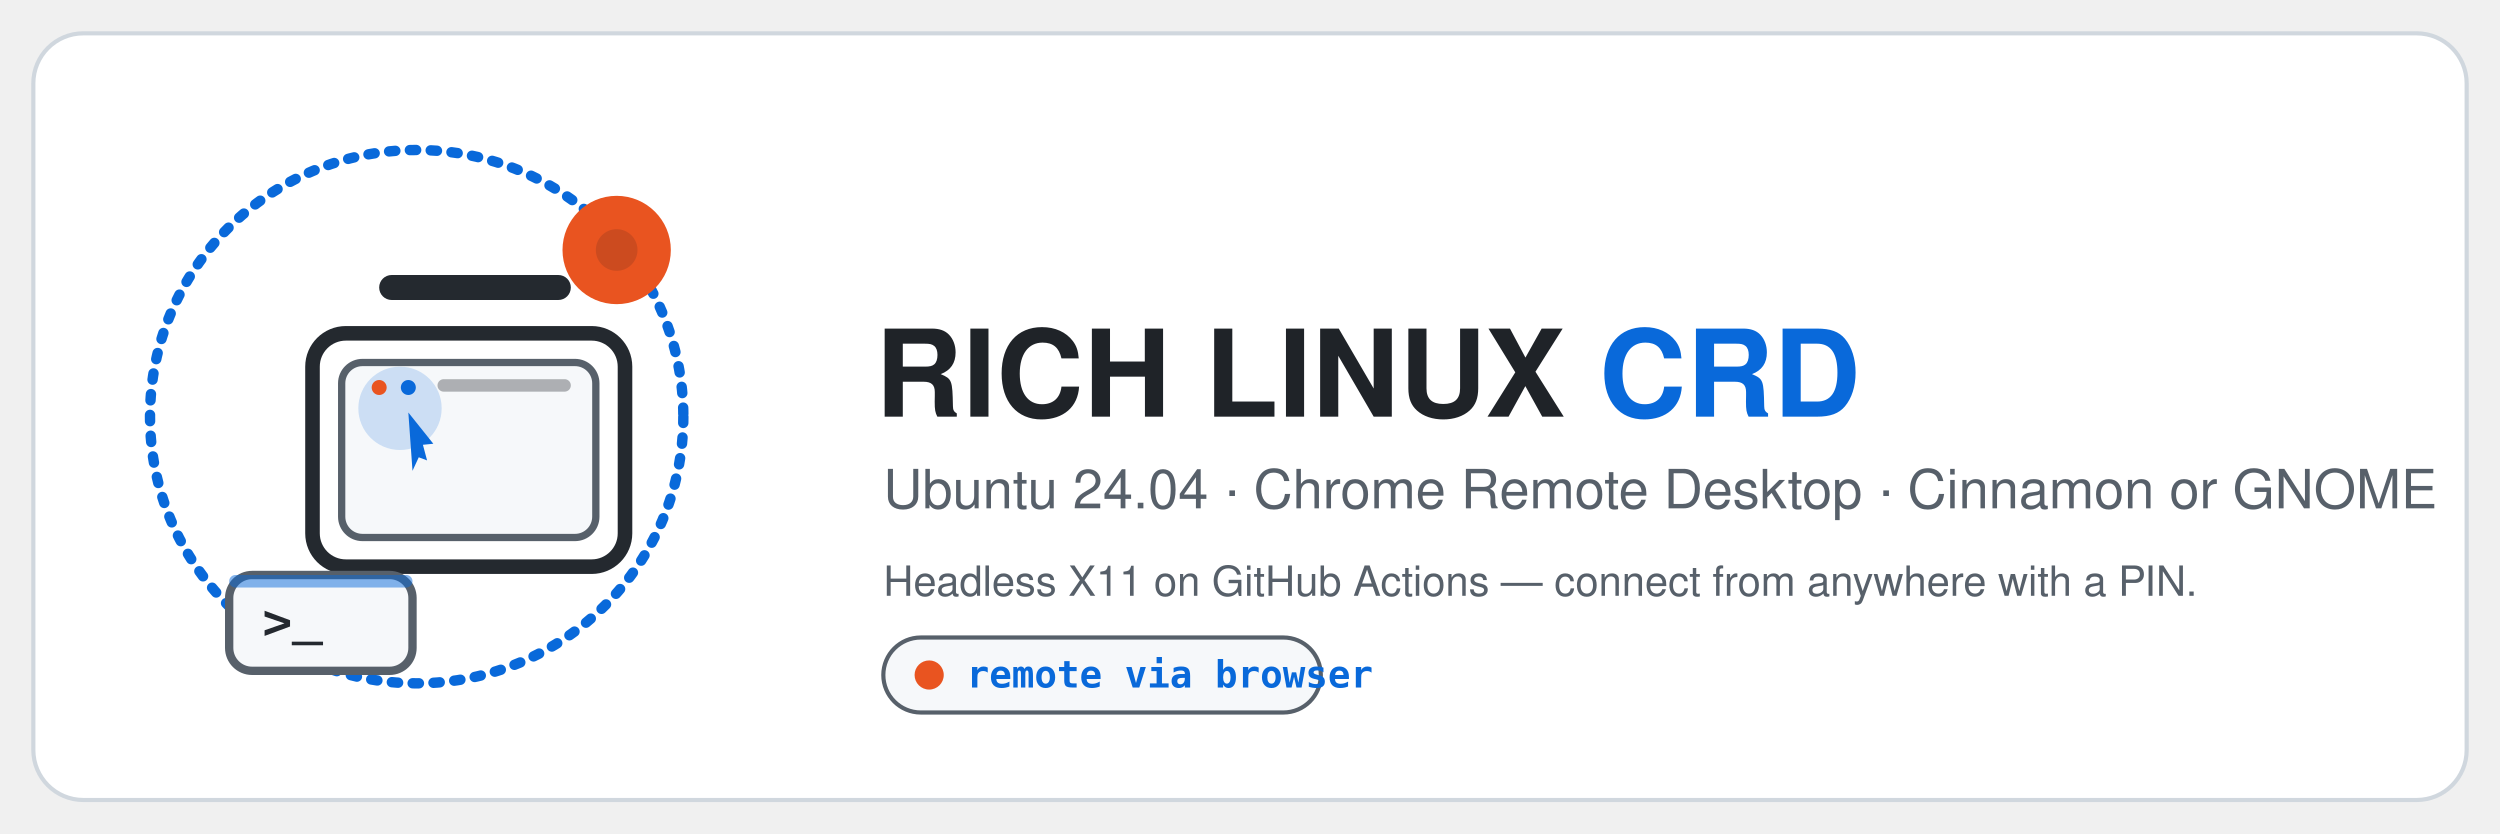
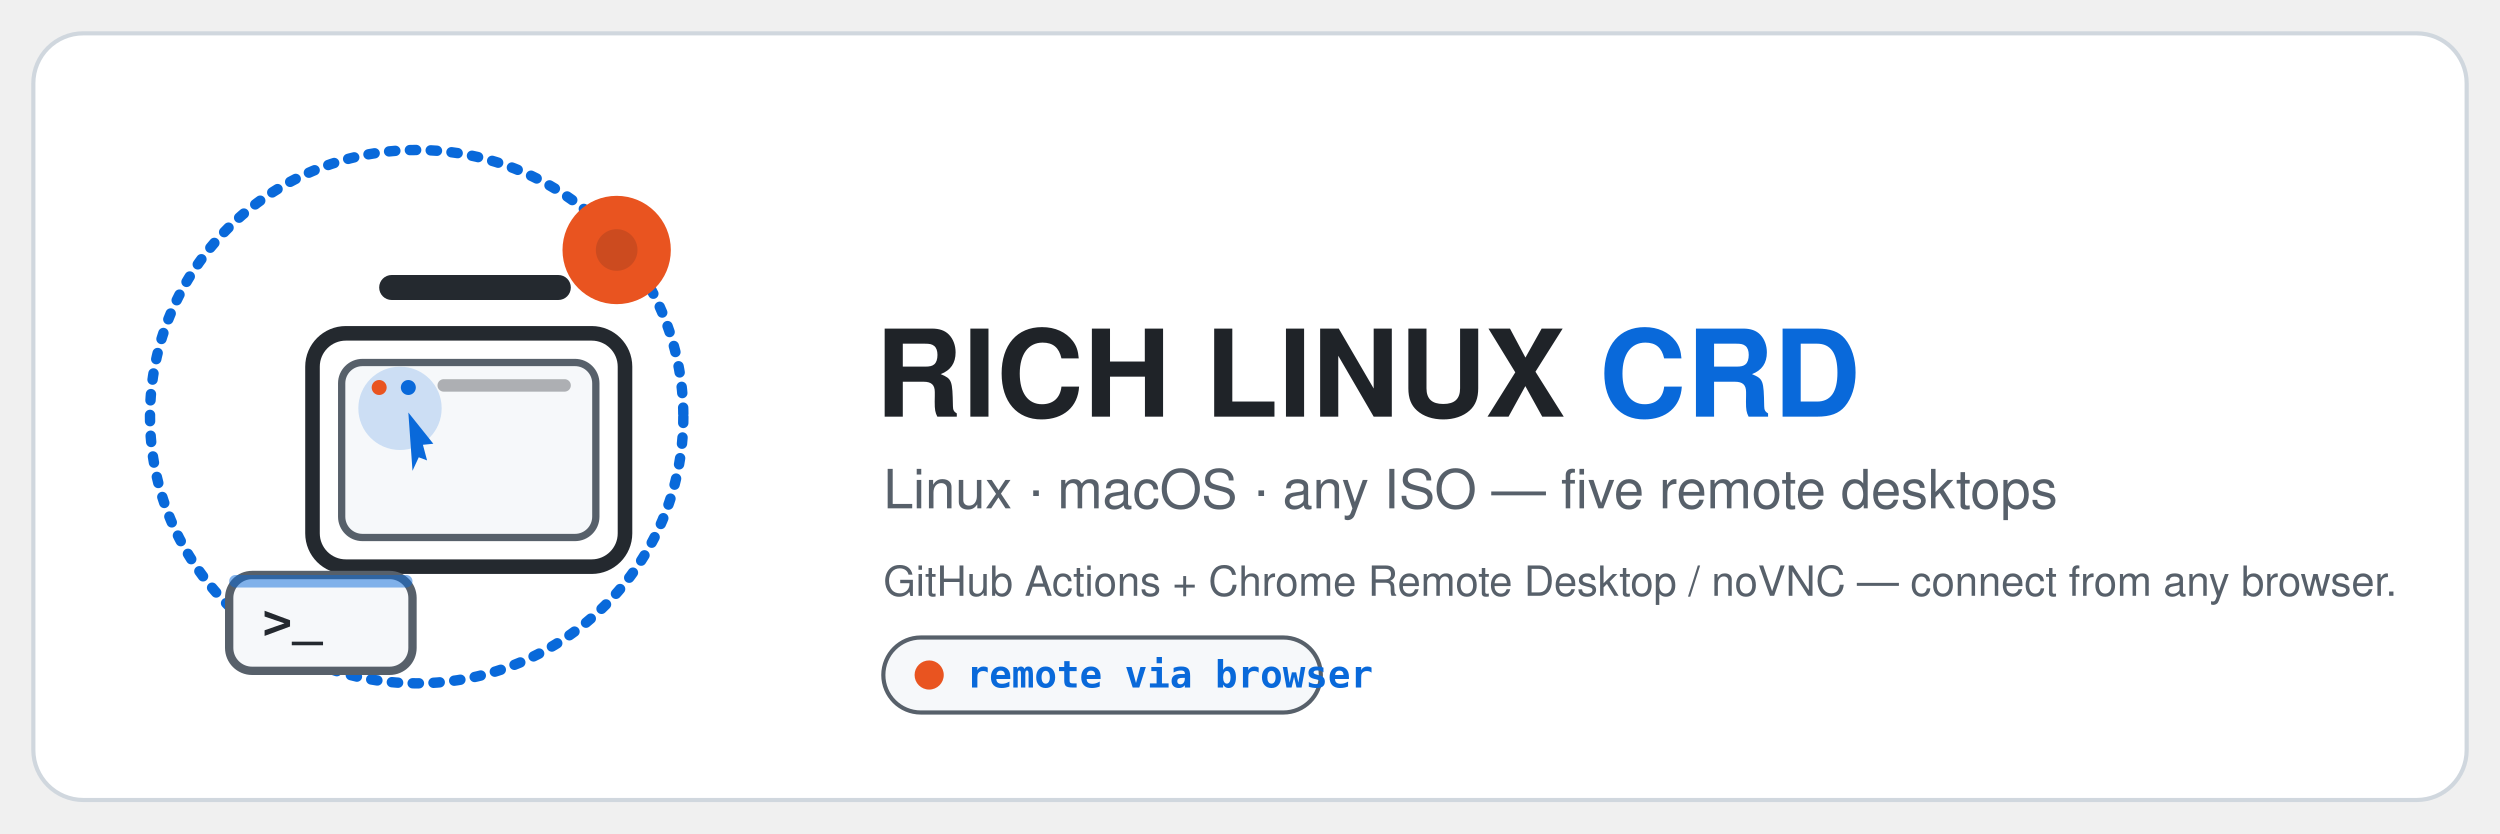
<svg xmlns="http://www.w3.org/2000/svg" viewBox="0 0 1200 400" font-family="-apple-system, BlinkMacSystemFont, 'Segoe UI', Helvetica, Arial, sans-serif" role="img" aria-label="RICH Linux CRD banner">
  <style>
    .bg    { fill: #ffffff; stroke: #d0d7de; }
    .ring  { fill: none; stroke: #0969da; }
    .frame { fill: none; stroke: #24292f; }
    .screen{ fill: #f6f8fa; stroke: #57606a; }
    .accent{ fill: #E95420; }
    .accent-d { fill: #cc4b1f; }
    .blue  { fill: #0969da; }
    .term  { fill: #24292f; }
    .term-caret { fill: none; stroke: #0969da; }
    .cursor{ fill: #0969da; }
    .t-title { fill: #1f2328; }
    .t-sub   { fill: #57606a; }
    .t-mono  { fill: #0969da; }
    @media (prefers-color-scheme: dark) {
      .bg    { fill: #0d1117; stroke: #30363d; }
      .ring  { stroke: #4493f8; }
      .frame { stroke: #8b949e; }
      .screen{ fill: #161b22; stroke: #8b949e; }
      .accent{ fill: #f0883e; }
      .accent-d { fill: #d66a2e; }
      .blue  { fill: #4493f8; }
      .term  { fill: #e6edf3; }
      .term-caret { stroke: #4493f8; }
      .cursor{ fill: #4493f8; }
      .t-title { fill: #e6edf3; }
      .t-sub   { fill: #9198a1; }
      .t-mono  { fill: #4493f8; }
    }
  </style>
  <rect x="16" y="16" width="1168" height="368" rx="24" class="bg" stroke-width="2" />
  <g transform="translate(40,40)">
    <circle cx="160" cy="160" r="128" class="ring" stroke-width="5" stroke-dasharray="3 7" stroke-linecap="round" />
  </g>
  <g transform="translate(0,0)">
    <circle cx="296" cy="120" r="26" class="accent" />
    <circle cx="296" cy="120" r="10" class="accent-d" />
    <rect x="182" y="132" width="92" height="12" rx="6" class="term" />
    <rect x="150" y="160" width="150" height="112" rx="16" class="frame" stroke-width="7" />
    <rect x="164" y="174" width="122" height="84" rx="10" class="screen" stroke-width="3.5" />
    <circle cx="192" cy="196" r="20" class="blue" opacity="0.18" />
    <g transform="translate(196,198)">
      <path d="M0 0 L12 15 L7 15.5 L9 23 L5 21.5 L2 28 L0 0 Z" class="cursor" />
    </g>
    <circle cx="182" cy="186" r="3.6" class="accent" />
    <circle cx="196" cy="186" r="3.6" class="blue" />
    <rect x="210" y="182" width="64" height="6" rx="3" class="term" opacity="0.35" />
  </g>
  <g>
    <rect x="110" y="276" width="88" height="46" rx="11" class="screen" stroke-width="4" />
    <text x="126" y="305" font-size="25" font-weight="700" class="term">&gt;_</text>
    <rect x="110" y="276" width="88" height="6" rx="3" class="blue" opacity="0.5" />
  </g>
  <text x="420" y="200" font-size="58" font-weight="800" class="t-title">RICH LINUX <tspan class="blue">CRD</tspan>
  </text>
-   <text x="424" y="244" font-size="26" class="t-sub">Ubuntu 24.04 · Chrome Remote Desktop · Cinnamon or GNOME</text>
-   <text x="424" y="286" font-size="20" class="t-sub">Headless X11 on GitHub Actions — connect from anywhere with a PIN.</text>
+   <text x="424" y="244" font-size="26" class="t-sub">Linux · macOS · any ISO — five remote desktops</text>
+   <text x="424" y="286" font-size="20" class="t-sub">GitHub Actions + Chrome Remote Desktop / noVNC — connect from any browser.</text>
  <g>
    <rect x="424" y="306" width="210" height="36" rx="18" class="screen" stroke-width="2" />
    <circle cx="446" cy="324" r="7" class="accent" />
    <text x="464" y="330" font-size="18" font-weight="700" class="t-mono" font-family="ui-monospace, SFMono-Regular, Menlo, Consolas, monospace">remote via browser</text>
  </g>
</svg>
